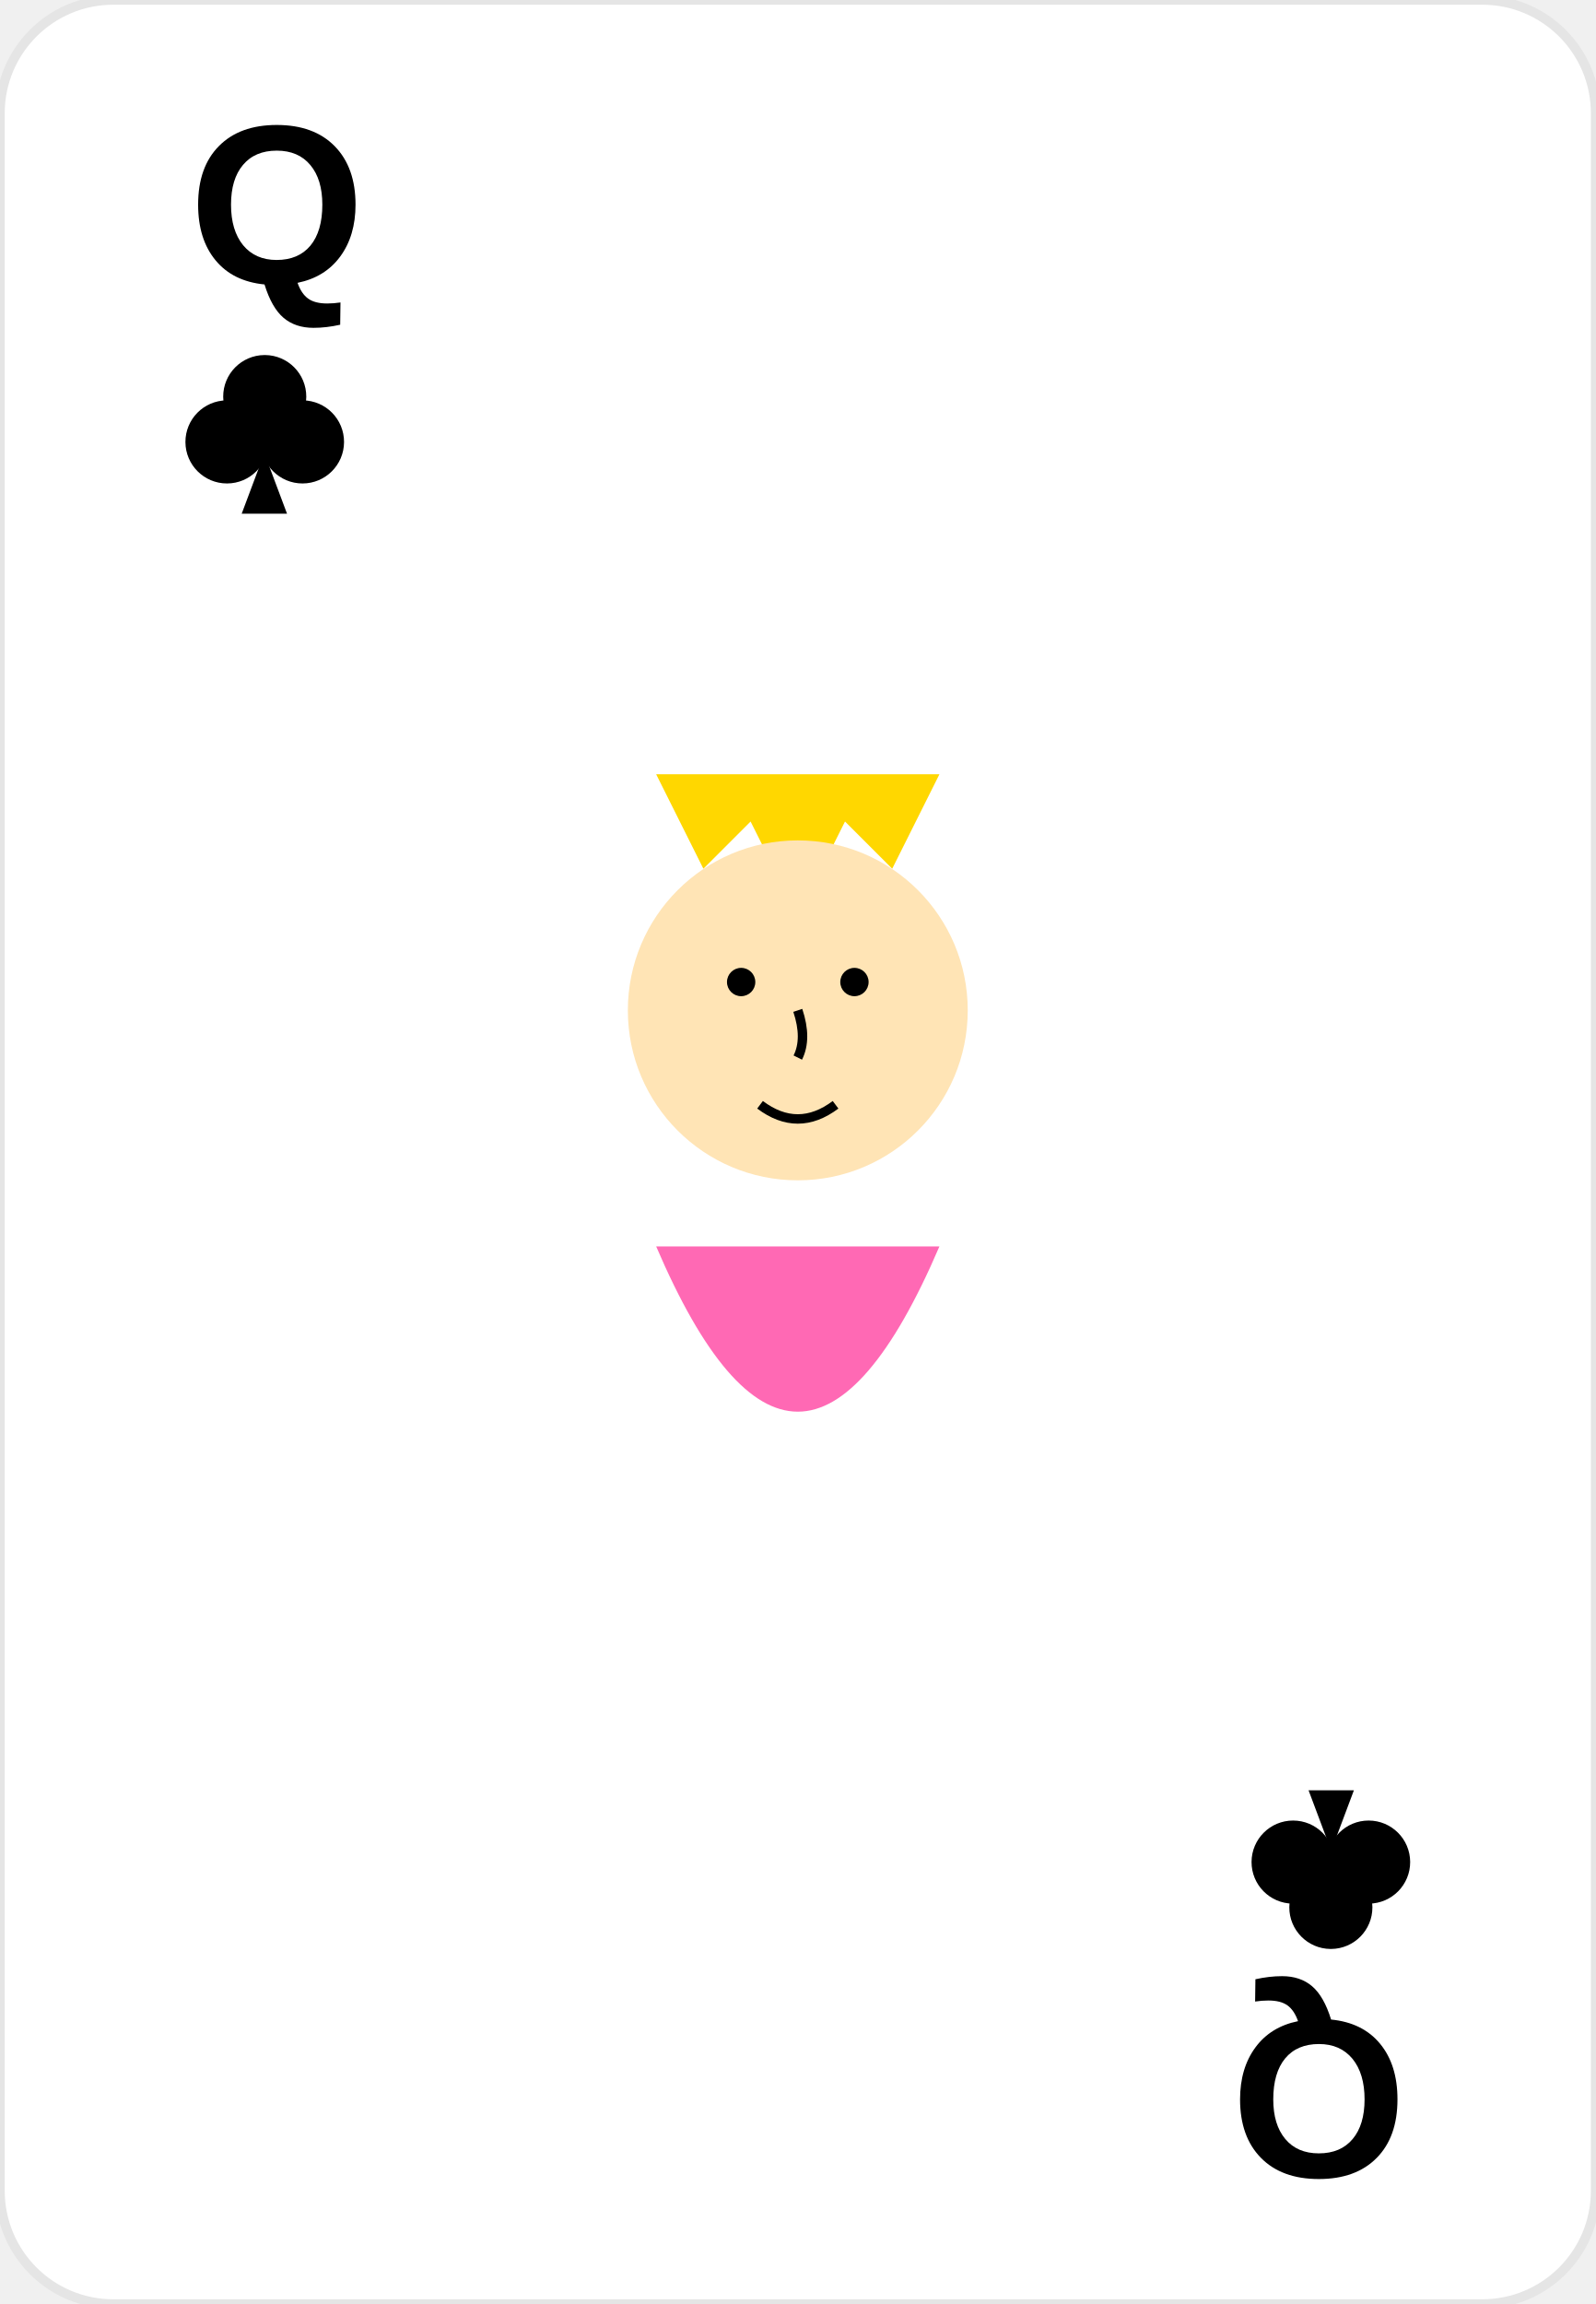
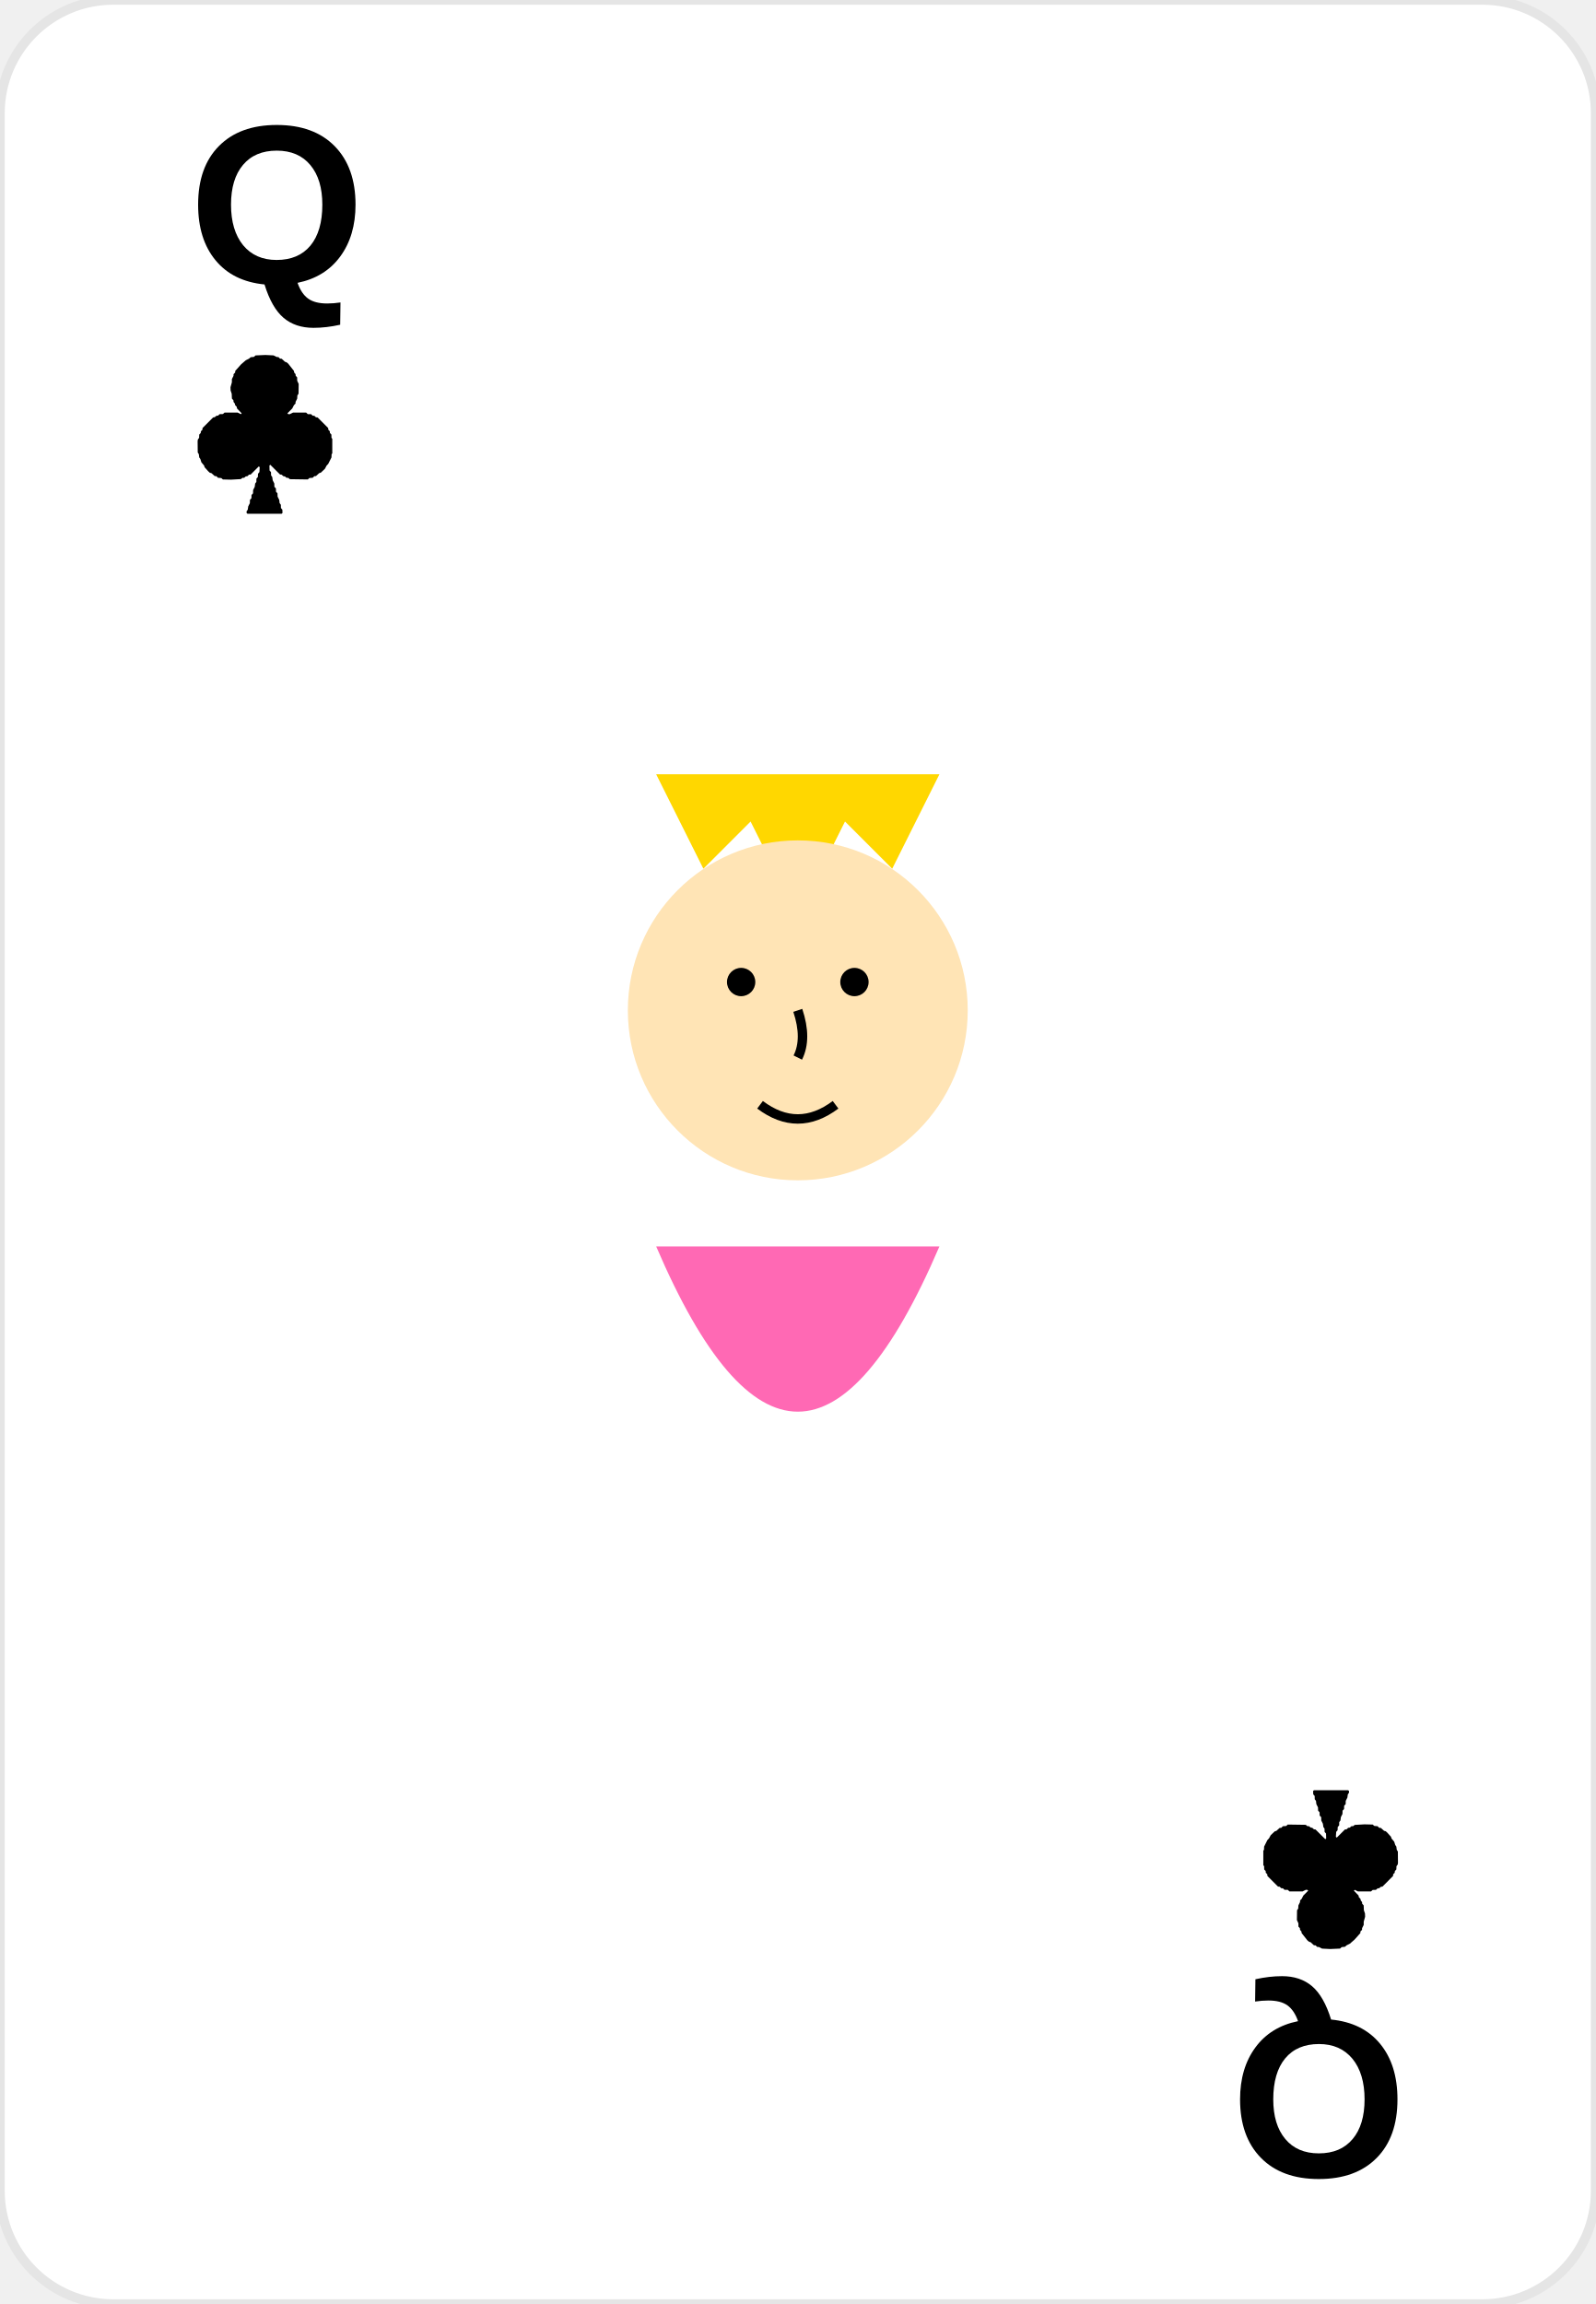
<svg xmlns="http://www.w3.org/2000/svg" width="169" height="244" viewBox="0 0 169 244" fill="none">
  <rect width="169" height="244" rx="12" fill="white" stroke="#E5E5E5" />
  <g transform="translate(20, 30)">
    <text font-family="Arial" font-size="24" font-weight="bold" fill="#000000">Q</text>
    <g transform="translate(8, 14) scale(0.8)">
-       <path d="M0,-8 a5.5,5.5 0 1,0 0.1,0 Z" fill="black" />
-       <path d="M-5,-2 a5.5,5.5 0 1,0 0.1,0 Z" fill="black" />
-       <path d="M5,-2 a5.5,5.5 0 1,0 0.1,0 Z" fill="black" />
-       <path d="M0,5 L-3,13 L3,13 Z" fill="black" />
+       <path d="M8.993,5.021 L8.903,5.119 L8.885,5.552 L8.453,6.416 L8.245,6.632 L8.01,7.065 L7.48,7.567 L7.264,7.632 L6.832,8.023 L6.616,8.037 L6.4,8.247 L5.967,8.277 L5.751,8.469 L3.374,8.434 L3.158,8.255 L2.942,8.253 L2.726,8.073 L2.509,8.037 L2.293,7.84 L2.077,7.814 L0.781,6.524 L0.672,6.632 L0.688,7.281 L0.878,7.497 L0.889,7.929 L1.043,8.145 L1.105,8.577 L1.32,9.01 L1.328,9.442 L1.531,9.658 L1.542,10.09 L1.738,10.306 L1.753,10.739 L1.969,11.171 L2.02,11.603 L2.184,11.819 L2.192,12.251 L2.382,12.468 L2.401,12.9 L2.293,13.008 L-2.245,13.008 L-2.353,12.9 L-2.353,12.684 L-2.197,12.468 L-2.137,12.035 L-1.921,11.603 L-1.91,11.171 L-1.71,10.955 L-1.7,10.522 L-1.5,10.306 L-1.488,9.874 L-1.273,9.442 L-1.219,9.01 L-1.058,8.794 L-1.051,8.361 L-0.859,8.145 L-0.84,7.713 L-0.655,7.497 L-0.615,6.848 L-0.732,6.737 L-1.813,7.817 L-2.029,7.836 L-2.245,8.037 L-2.461,8.064 L-2.677,8.253 L-2.894,8.254 L-3.11,8.422 L-4.406,8.496 L-5.487,8.469 L-5.703,8.286 L-6.135,8.248 L-6.351,8.037 L-6.568,8.025 L-7,7.638 L-7.216,7.584 L-7.432,7.387 L-7.913,6.848 L-7.977,6.632 L-8.337,6.2 L-8.472,5.768 L-8.621,5.552 L-8.676,5.119 L-8.821,4.903 L-8.837,3.391 L-8.801,3.174 L-8.638,2.958 L-8.621,2.526 L-8.423,2.31 L-8.405,2.094 L-8.197,1.878 L-8.186,1.662 L-6.784,0.258 L-6.568,0.226 L-6.351,0.041 L-6.135,0.018 L-5.919,-0.175 L-5.487,-0.188 L-5.271,-0.383 L-3.542,-0.388 L-3.11,-0.175 L-3.002,-0.283 L-3.622,-0.932 L-3.656,-1.148 L-3.866,-1.364 L-3.913,-1.58 L-4.082,-1.796 L-4.096,-2.012 L-4.294,-2.229 L-4.323,-2.877 L-4.469,-3.309 L-4.484,-3.741 L-4.301,-4.39 L-4.298,-4.822 L-4.082,-5.254 L-4.08,-5.47 L-3.867,-5.686 L-3.854,-5.903 L-3.082,-6.767 L-2.461,-7.307 L-2.029,-7.523 L-1.813,-7.712 L-1.381,-7.757 L-1.165,-7.951 L0.132,-8.008 L1.213,-7.954 L1.645,-7.74 L1.861,-7.731 L2.077,-7.523 L2.293,-7.511 L2.726,-7.112 L2.942,-7.04 L3.158,-6.861 L3.914,-5.903 L3.949,-5.686 L4.13,-5.47 L4.147,-5.254 L4.343,-5.038 L4.346,-4.606 L4.545,-4.174 L4.526,-2.877 L4.373,-2.661 L4.346,-2.229 L4.13,-1.796 L4.126,-1.58 L3.914,-1.364 L3.696,-0.932 L3.052,-0.283 L3.158,-0.178 L3.374,-0.175 L3.806,-0.388 L5.535,-0.381 L5.751,-0.177 L6.183,-0.171 L6.4,0.029 L6.616,0.041 L6.832,0.241 L7.048,0.257 L8.451,1.662 L8.464,1.878 L8.669,2.094 L8.675,2.31 L8.876,2.526 L8.885,2.958 L8.993,3.086 Z" fill="black" />
    </g>
  </g>
  <g transform="translate(149, 214) rotate(180)">
    <text font-family="Arial" font-size="24" font-weight="bold" fill="#000000">Q</text>
    <g transform="translate(8, 14) scale(0.8)">
-       <path d="M0,-8 a5.5,5.5 0 1,0 0.1,0 Z" fill="black" />
-       <path d="M-5,-2 a5.5,5.5 0 1,0 0.1,0 Z" fill="black" />
-       <path d="M5,-2 a5.5,5.5 0 1,0 0.1,0 Z" fill="black" />
-       <path d="M0,5 L-3,13 L3,13 Z" fill="black" />
+       <path d="M8.993,5.021 L8.903,5.119 L8.885,5.552 L8.453,6.416 L8.245,6.632 L8.01,7.065 L7.48,7.567 L7.264,7.632 L6.832,8.023 L6.616,8.037 L6.4,8.247 L5.967,8.277 L5.751,8.469 L3.374,8.434 L3.158,8.255 L2.942,8.253 L2.726,8.073 L2.509,8.037 L2.293,7.84 L2.077,7.814 L0.781,6.524 L0.672,6.632 L0.688,7.281 L0.878,7.497 L0.889,7.929 L1.043,8.145 L1.105,8.577 L1.32,9.01 L1.328,9.442 L1.531,9.658 L1.542,10.09 L1.738,10.306 L1.753,10.739 L1.969,11.171 L2.02,11.603 L2.184,11.819 L2.192,12.251 L2.382,12.468 L2.401,12.9 L2.293,13.008 L-2.245,13.008 L-2.353,12.9 L-2.353,12.684 L-2.197,12.468 L-2.137,12.035 L-1.921,11.603 L-1.91,11.171 L-1.71,10.955 L-1.7,10.522 L-1.5,10.306 L-1.488,9.874 L-1.273,9.442 L-1.219,9.01 L-1.058,8.794 L-1.051,8.361 L-0.859,8.145 L-0.84,7.713 L-0.655,7.497 L-0.615,6.848 L-0.732,6.737 L-1.813,7.817 L-2.029,7.836 L-2.245,8.037 L-2.461,8.064 L-2.677,8.253 L-2.894,8.254 L-3.11,8.422 L-4.406,8.496 L-5.487,8.469 L-5.703,8.286 L-6.135,8.248 L-6.351,8.037 L-6.568,8.025 L-7,7.638 L-7.216,7.584 L-7.432,7.387 L-7.913,6.848 L-7.977,6.632 L-8.337,6.2 L-8.472,5.768 L-8.621,5.552 L-8.676,5.119 L-8.821,4.903 L-8.837,3.391 L-8.801,3.174 L-8.638,2.958 L-8.621,2.526 L-8.423,2.31 L-8.405,2.094 L-8.197,1.878 L-8.186,1.662 L-6.784,0.258 L-6.568,0.226 L-6.351,0.041 L-6.135,0.018 L-5.919,-0.175 L-5.487,-0.188 L-5.271,-0.383 L-3.542,-0.388 L-3.11,-0.175 L-3.002,-0.283 L-3.622,-0.932 L-3.656,-1.148 L-3.866,-1.364 L-3.913,-1.58 L-4.082,-1.796 L-4.096,-2.012 L-4.294,-2.229 L-4.323,-2.877 L-4.469,-3.309 L-4.484,-3.741 L-4.301,-4.39 L-4.298,-4.822 L-4.082,-5.254 L-4.08,-5.47 L-3.867,-5.686 L-3.854,-5.903 L-3.082,-6.767 L-2.461,-7.307 L-2.029,-7.523 L-1.813,-7.712 L-1.381,-7.757 L-1.165,-7.951 L0.132,-8.008 L1.213,-7.954 L1.645,-7.74 L1.861,-7.731 L2.077,-7.523 L2.293,-7.511 L2.726,-7.112 L2.942,-7.04 L3.158,-6.861 L3.914,-5.903 L3.949,-5.686 L4.13,-5.47 L4.147,-5.254 L4.343,-5.038 L4.346,-4.606 L4.545,-4.174 L4.526,-2.877 L4.373,-2.661 L4.346,-2.229 L4.13,-1.796 L4.126,-1.58 L3.914,-1.364 L3.696,-0.932 L3.052,-0.283 L3.158,-0.178 L3.374,-0.175 L3.806,-0.388 L5.535,-0.381 L5.751,-0.177 L6.183,-0.171 L6.4,0.029 L6.616,0.041 L6.832,0.241 L7.048,0.257 L8.451,1.662 L8.464,1.878 L8.669,2.094 L8.675,2.31 L8.876,2.526 L8.885,2.958 L8.993,3.086 Z" fill="black" />
    </g>
  </g>
  <g transform="translate(84.5, 122)">
    <path d="M-15 -40 L15 -40 L10 -30 L5 -35 L0 -25 L-5 -35 L-10 -30 Z" fill="#FFD700" />
    <circle cx="0" cy="-15" r="18" fill="#FFE4B5" />
    <circle cx="-6" cy="-18" r="1.5" fill="#000000" />
    <circle cx="6" cy="-18" r="1.5" fill="#000000" />
    <path d="M0 -15 Q1 -12 0 -10" stroke="#000000" fill="none" />
    <path d="M-4 -5 Q0 -2 4 -5" stroke="#000000" fill="none" />
    <path d="M-15 10 Q0 45 15 10" fill="#FF69B4" />
  </g>
</svg>
